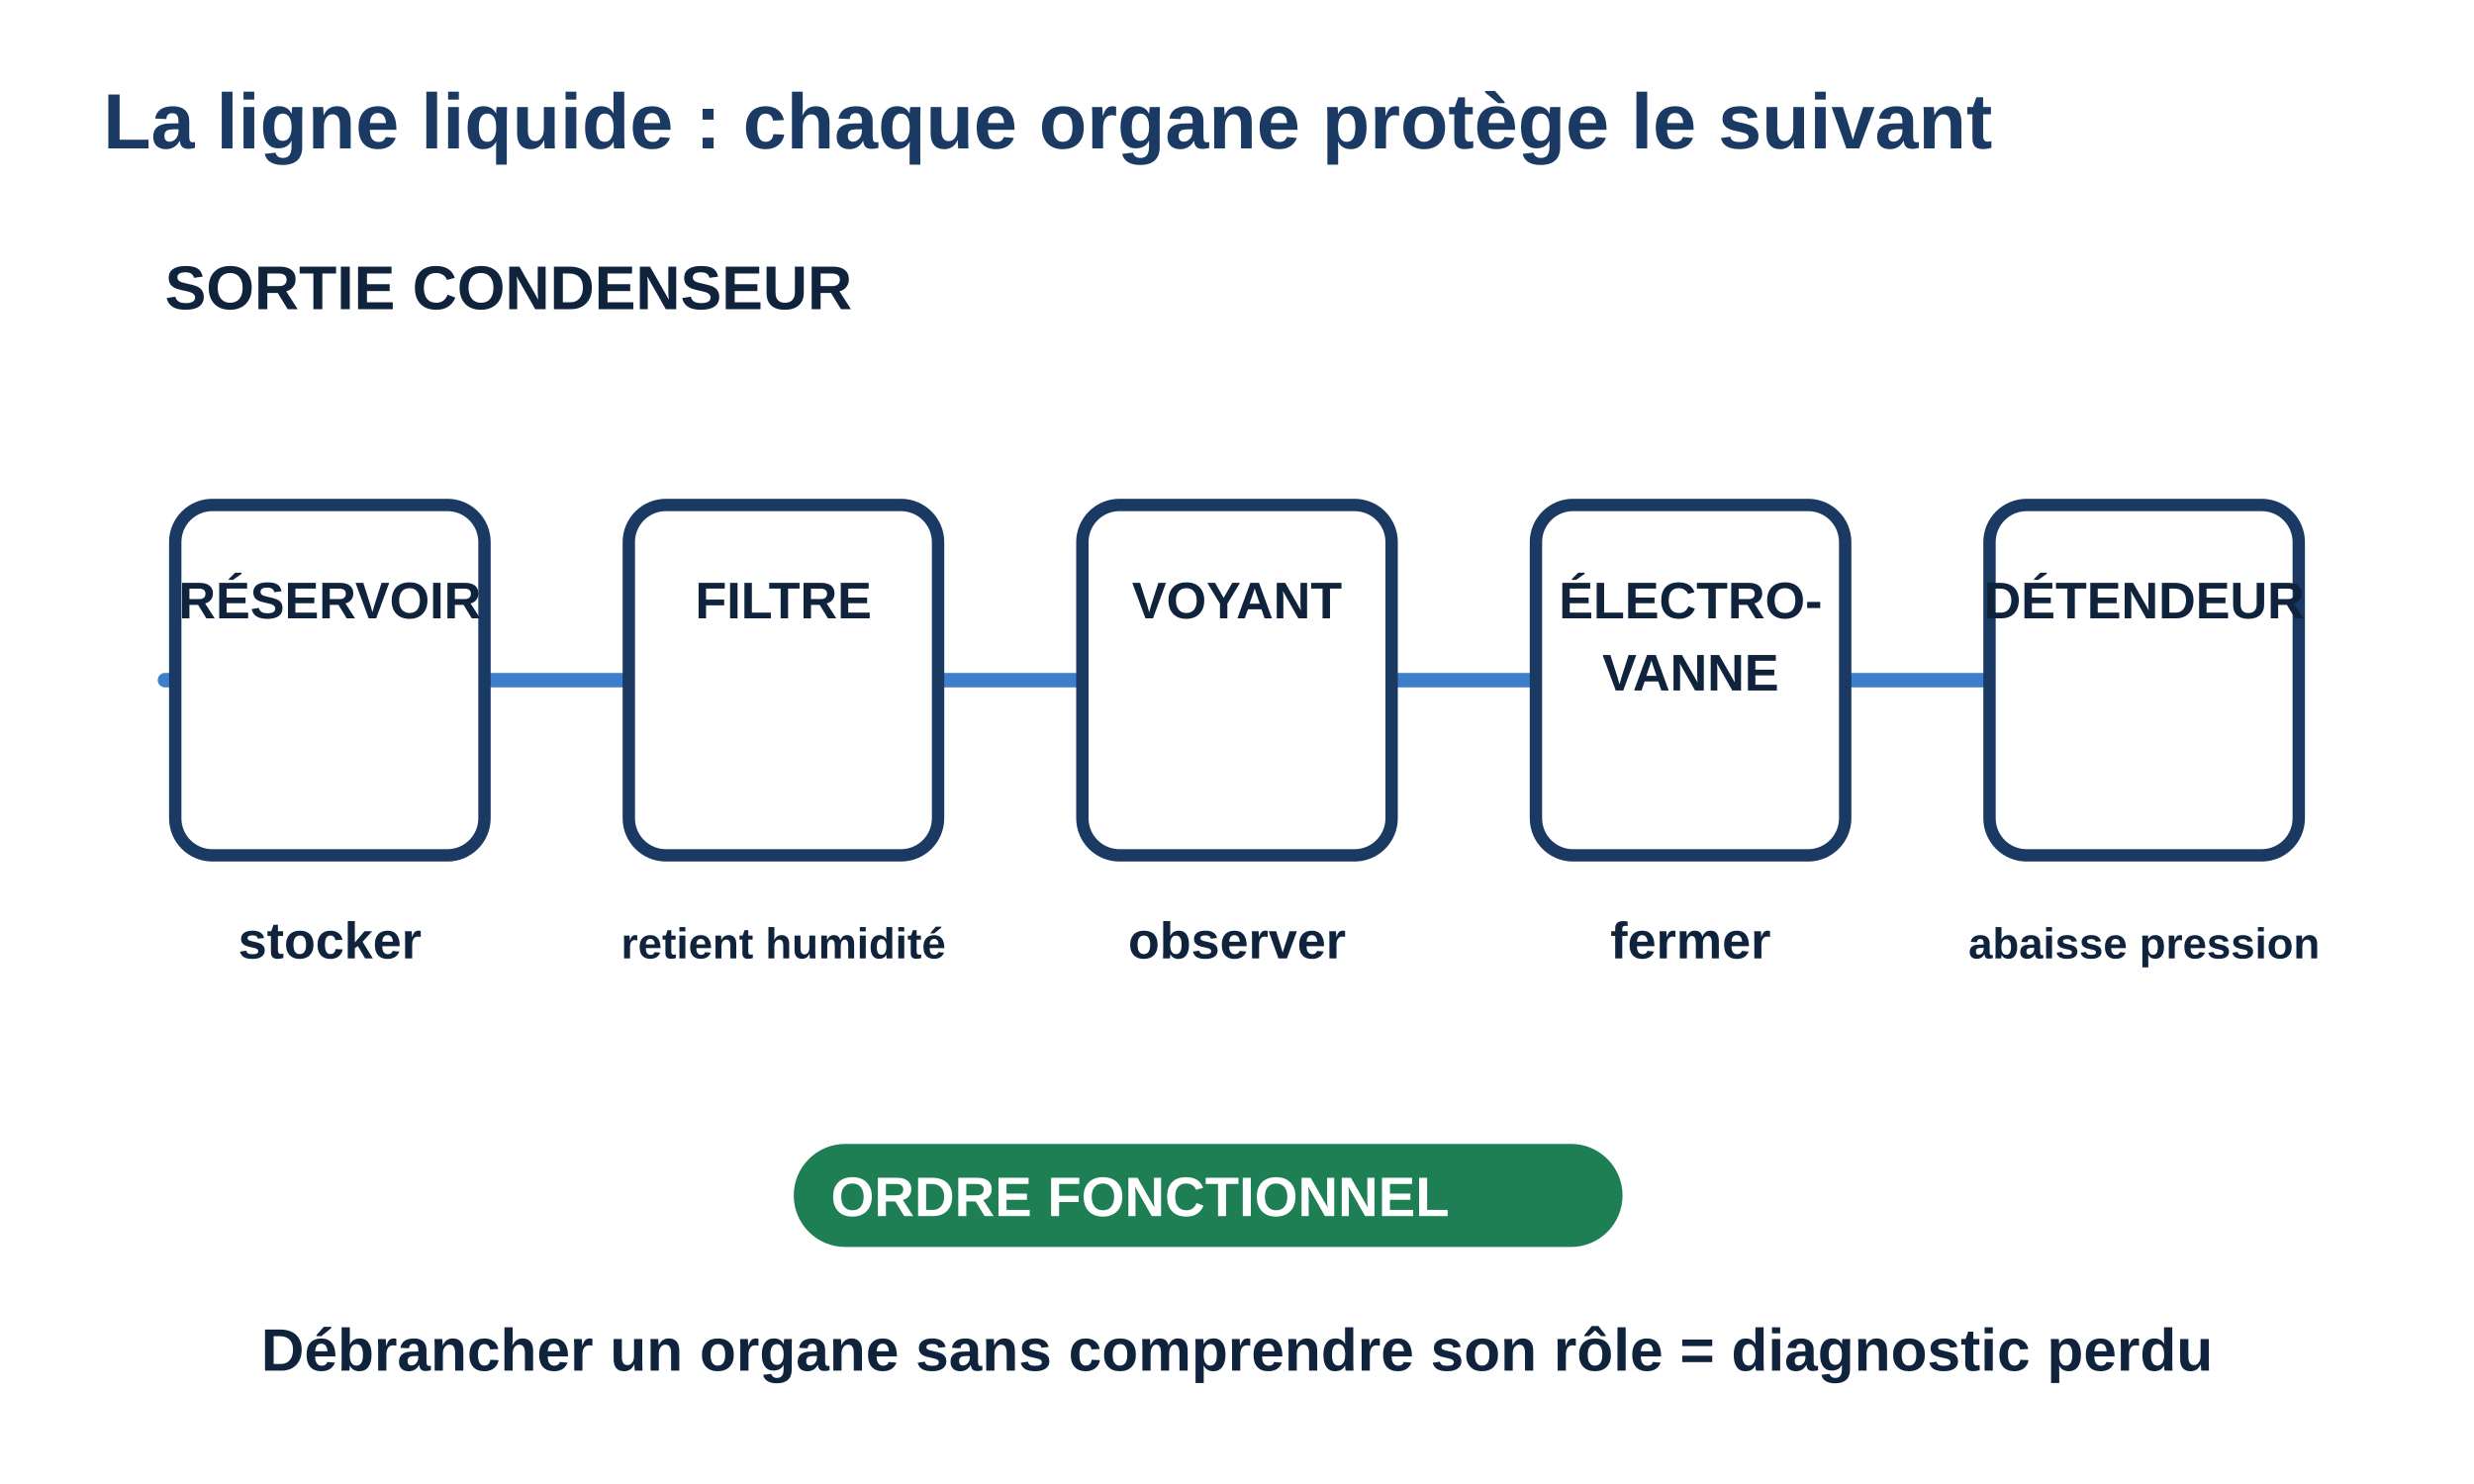
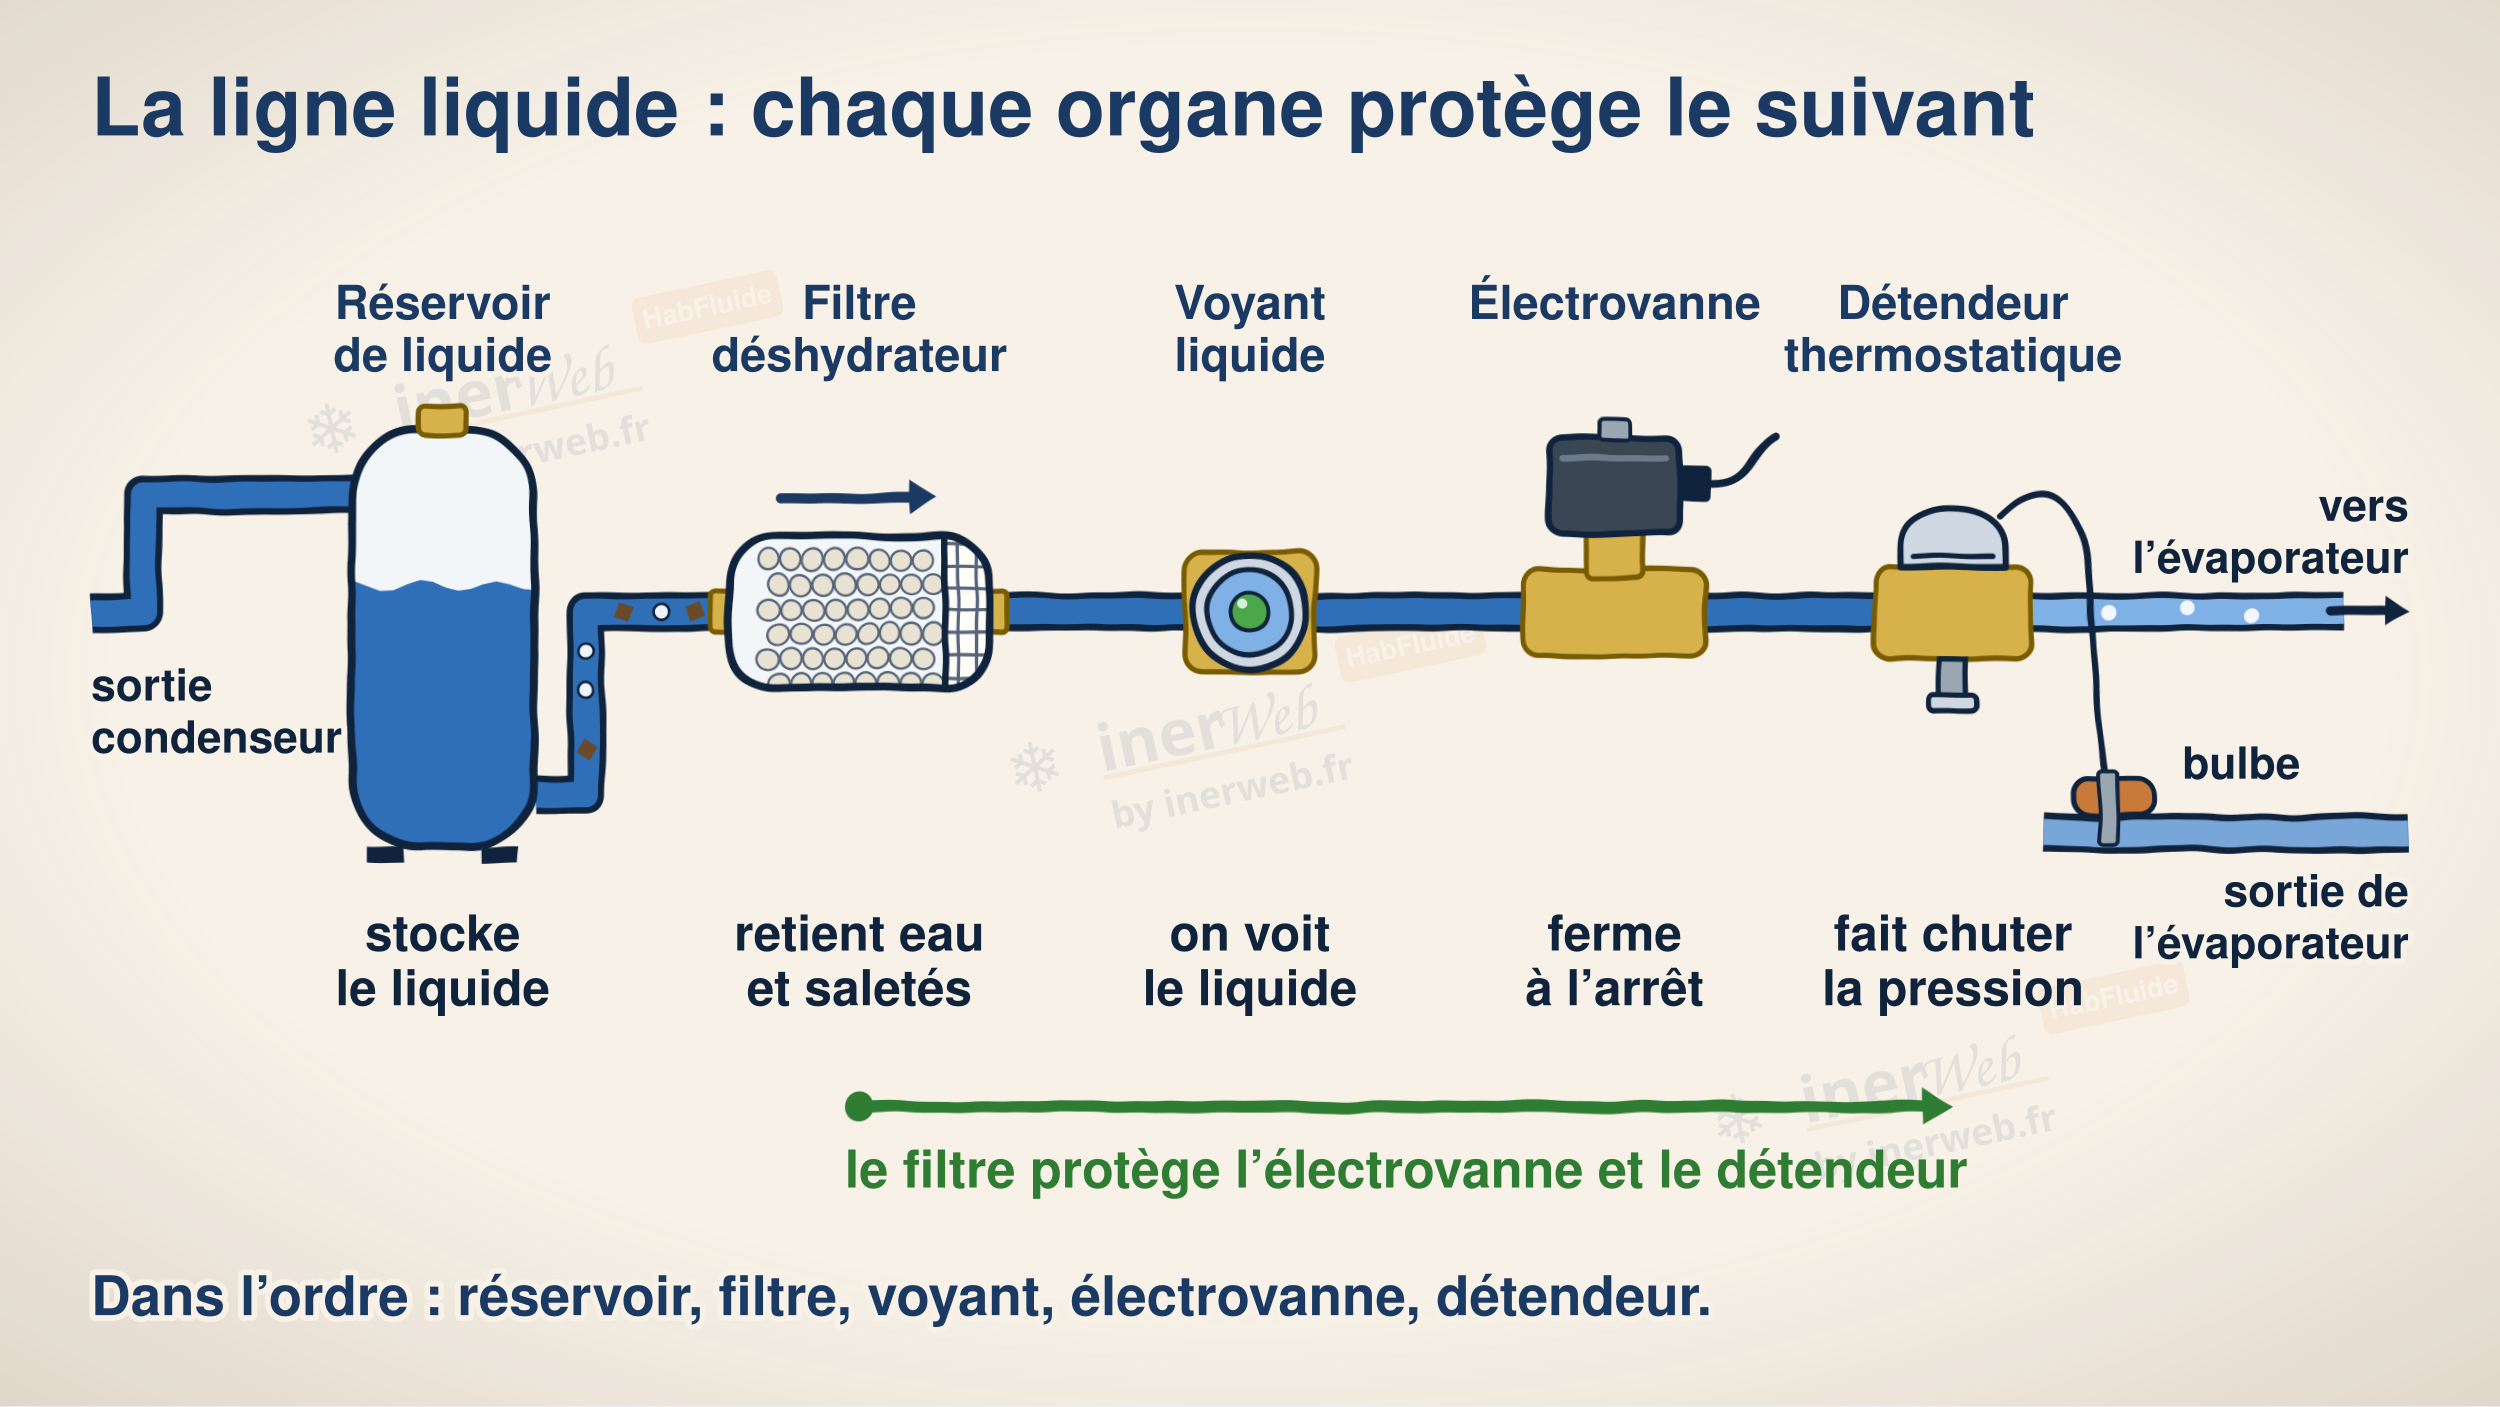
- <svg xmlns="http://www.w3.org/2000/svg" viewBox="0 0 1200 720" role="img" aria-labelledby="title desc">
+ <svg xmlns="http://www.w3.org/2000/svg" viewBox="0 0 1920 1080" role="img">
  <defs>
-     <marker id="arrow" viewBox="0 0 10 10" refX="9" refY="5" markerWidth="8" markerHeight="8" orient="auto-start-reverse">
-       <path d="M 0 0 L 10 5 L 0 10 Z" fill="#3D7FCA" />
-     </marker>
-     <pattern id="gas" width="38" height="38" patternUnits="userSpaceOnUse">
-       <circle cx="7" cy="8" r="4" fill="#84B7EC" />
-       <circle cx="28" cy="25" r="5" fill="#3D7FCA" opacity=".45" />
-     </pattern>
+     <filter id="crayon" x="-5%" y="-5%" width="110%" height="110%">
+       <feTurbulence type="fractalNoise" baseFrequency="0.02" numOctaves="2" seed="1" result="bruit" />
+       <feDisplacementMap in="SourceGraphic" in2="bruit" scale="5" xChannelSelector="R" yChannelSelector="G" />
+     </filter>
+     <filter id="grain" x="0" y="0" width="100%" height="100%">
+       <feTurbulence type="fractalNoise" baseFrequency="0.9" numOctaves="2" seed="7" result="n" />
+       <feColorMatrix in="n" type="matrix" values="0 0 0 0 0.45  0 0 0 0 0.35  0 0 0 0 0.2  0 0 0 0.55 0" />
+     </filter>
+     <radialGradient id="vignette" cx="50%" cy="48%" r="75%">
+       <stop offset="0.6" stop-color="#5a4128" stop-opacity="0" />
+       <stop offset="1" stop-color="#5a4128" stop-opacity="0.16" />
+     </radialGradient>
  </defs>
-   <style>
-   .title{font:700 54px 'Trebuchet MS',Arial,sans-serif;fill:#1B3A63}
-   .subtitle{font:600 32px Calibri,Arial,sans-serif;fill:#10233C}
-   .body{font:600 36px Calibri,Arial,sans-serif;fill:#10233C}
-   .small{font:600 30px Calibri,Arial,sans-serif;fill:#10233C}
-   .tiny{font:600 25px Calibri,Arial,sans-serif;fill:#10233C}
-   .panel-title{font:700 34px 'Trebuchet MS',Arial,sans-serif;fill:#1B3A63}
-   .equip{font:700 27px Calibri,Arial,sans-serif;fill:#1B3A63}
-   .badge-text{font:700 27px Calibri,Arial,sans-serif;fill:white}
-   .stop-text{font:700 25px Calibri,Arial,sans-serif;fill:#C0392B}
-   .panel{fill:white;stroke:#1B3A63;stroke-width:4}
-   .panel.danger{stroke:#C0392B;stroke-width:6;stroke-dasharray:18 12}
-   .panel.safe{stroke:#1E7E54;stroke-width:7;stroke-dasharray:3 8}
-   .badge.navy{fill:#1B3A63} .badge.orange{fill:#C9451A} .badge.green{fill:#1E7E54}
-   .pipe{fill:none;stroke:#1B3A63;stroke-width:7;stroke-linecap:round;stroke-linejoin:round}
-   .thin{fill:none;stroke:#1B3A63;stroke-width:4;stroke-linecap:round;stroke-linejoin:round}
-   .accent{fill:none;stroke:#C9451A;stroke-width:7;stroke-linecap:round;stroke-linejoin:round}
-   .flow{fill:none;stroke:#3D7FCA;stroke-width:7;stroke-linecap:round;stroke-linejoin:round}
-   .danger-line{fill:none;stroke:#C0392B;stroke-width:8;stroke-dasharray:18 12}
-   .safe-line{fill:none;stroke:#1E7E54;stroke-width:8;stroke-dasharray:3 11}
-   .device{fill:white;stroke:#1B3A63;stroke-width:6}
-   .screen{fill:#F3F7FB;stroke:#3D7FCA;stroke-width:4}
-   .person{fill:white;stroke:#1B3A63;stroke-width:6}
-   .person-line{fill:none;stroke:#1B3A63;stroke-width:12;stroke-linecap:round}
-   .helmet{fill:#F3F7FB;stroke:#1B3A63;stroke-width:5}
-   .stop{fill:white;stroke:#C0392B;stroke-width:7;stroke-dasharray:16 9}
-   .step{fill:white;stroke:#1B3A63;stroke-width:5}
-   .step-safe{fill:white;stroke:#1E7E54;stroke-width:7;stroke-dasharray:3 9}
-   .warn{fill:white;stroke:#C9451A;stroke-width:6;stroke-dasharray:16 9}
- </style>
-   <rect width="1200" height="720" fill="white" />
-   <text x="50" y="72" class="title" text-anchor="start" style="font-size:38px">La ligne liquide : chaque organe protège le suivant</text>
-   <text x="80" y="150" class="small" text-anchor="start">SORTIE CONDENSEUR</text>
-   <line x1="80" y1="330" x2="1110" y2="330" class="flow" marker-end="url(#arrow)" />
-   <g>
-     <rect x="85" y="245" width="150" height="170" rx="18" class="device" />
-     <text x="160" y="300" class="tiny" text-anchor="middle">RÉSERVOIR</text>
-     <text x="160" y="465" class="tiny" text-anchor="middle">stocker</text>
+   <rect x="0" y="0" width="1920" height="1080" fill="#f7f1e7" />
+   <rect x="0" y="0" width="1920" height="1080" fill="url(#vignette)" />
+   <g opacity="0.09" aria-hidden="true" data-layout-allow-overlap="">
+     <g transform="translate(420 300) rotate(-12) scale(0.95) translate(-200 -66)">
+       <text x="0" y="80" font-family="Segoe UI, Helvetica, Arial, sans-serif" font-size="56" fill="#1b3a63">❄️</text>
+       <text x="76" y="75" font-family="Trebuchet MS, Trebuchet, sans-serif" font-size="52" font-weight="700" fill="#1b3a63">iner</text>
+       <text x="171" y="75" font-family="Segoe Script, Brush Script MT, cursive" font-size="52" fill="#1b3a63">Web</text>
+       <line x1="76" x2="276" y1="80" y2="80" stroke="#e8914a" stroke-width="4" />
+       <rect x="281" y="8" rx="7" width="120" height="38" fill="#e8914a" />
+       <text x="341" y="34" font-family="Segoe UI, Helvetica, Arial, sans-serif" text-anchor="middle" font-size="22" font-weight="700" fill="#fff">HabFluide</text>
+       <text x="76" y="122" font-family="Trebuchet MS, Trebuchet, sans-serif" font-size="30" font-weight="700" fill="#1b3a63">by inerweb.fr</text>
+     </g>
+     <g transform="translate(960 560) rotate(-12) scale(0.95) translate(-200 -66)">
+       <text x="0" y="80" font-family="Segoe UI, Helvetica, Arial, sans-serif" font-size="56" fill="#1b3a63">❄️</text>
+       <text x="76" y="75" font-family="Trebuchet MS, Trebuchet, sans-serif" font-size="52" font-weight="700" fill="#1b3a63">iner</text>
+       <text x="171" y="75" font-family="Segoe Script, Brush Script MT, cursive" font-size="52" fill="#1b3a63">Web</text>
+       <line x1="76" x2="276" y1="80" y2="80" stroke="#e8914a" stroke-width="4" />
+       <rect x="281" y="8" rx="7" width="120" height="38" fill="#e8914a" />
+       <text x="341" y="34" font-family="Segoe UI, Helvetica, Arial, sans-serif" text-anchor="middle" font-size="22" font-weight="700" fill="#fff">HabFluide</text>
+       <text x="76" y="122" font-family="Trebuchet MS, Trebuchet, sans-serif" font-size="30" font-weight="700" fill="#1b3a63">by inerweb.fr</text>
+     </g>
+     <g transform="translate(1500 830) rotate(-12) scale(0.95) translate(-200 -66)">
+       <text x="0" y="80" font-family="Segoe UI, Helvetica, Arial, sans-serif" font-size="56" fill="#1b3a63">❄️</text>
+       <text x="76" y="75" font-family="Trebuchet MS, Trebuchet, sans-serif" font-size="52" font-weight="700" fill="#1b3a63">iner</text>
+       <text x="171" y="75" font-family="Segoe Script, Brush Script MT, cursive" font-size="52" fill="#1b3a63">Web</text>
+       <line x1="76" x2="276" y1="80" y2="80" stroke="#e8914a" stroke-width="4" />
+       <rect x="281" y="8" rx="7" width="120" height="38" fill="#e8914a" />
+       <text x="341" y="34" font-family="Segoe UI, Helvetica, Arial, sans-serif" text-anchor="middle" font-size="22" font-weight="700" fill="#fff">HabFluide</text>
+       <text x="76" y="122" font-family="Trebuchet MS, Trebuchet, sans-serif" font-size="30" font-weight="700" fill="#1b3a63">by inerweb.fr</text>
+     </g>
+   </g>
+   <g filter="url(#crayon)">
+     <path d="M70 470 H110 V380 H270" stroke="#10233c" stroke-width="30" fill="none" stroke-linecap="butt" stroke-linejoin="round" />
+     <path d="M70 470 H110 V380 H270" stroke="#2f6fb8" stroke-width="20" fill="none" stroke-linecap="butt" stroke-linejoin="round" />
+     <path d="M410 610 H450 V470 H560" stroke="#10233c" stroke-width="30" fill="none" stroke-linecap="butt" stroke-linejoin="round" />
+     <path d="M410 610 H450 V470 H560" stroke="#2f6fb8" stroke-width="20" fill="none" stroke-linecap="butt" stroke-linejoin="round" />
+     <path d="M760 470 H910" stroke="#10233c" stroke-width="30" fill="none" stroke-linecap="butt" stroke-linejoin="round" />
+     <path d="M760 470 H910" stroke="#2f6fb8" stroke-width="20" fill="none" stroke-linecap="butt" stroke-linejoin="round" />
+     <path d="M1010 470 H1170" stroke="#10233c" stroke-width="30" fill="none" stroke-linecap="butt" stroke-linejoin="round" />
+     <path d="M1010 470 H1170" stroke="#2f6fb8" stroke-width="20" fill="none" stroke-linecap="butt" stroke-linejoin="round" />
+     <path d="M1310 470 H1440" stroke="#10233c" stroke-width="30" fill="none" stroke-linecap="butt" stroke-linejoin="round" />
+     <path d="M1310 470 H1440" stroke="#2f6fb8" stroke-width="20" fill="none" stroke-linecap="butt" stroke-linejoin="round" />
+     <path d="M1560 470 H1800" stroke="#10233c" stroke-width="30" fill="none" stroke-linecap="butt" stroke-linejoin="round" />
+     <path d="M1560 470 H1800" stroke="#7fb0e6" stroke-width="20" fill="none" stroke-linecap="butt" stroke-linejoin="round" />
+     <path d="M1790 470 L1831.8 470" stroke="#10233c" stroke-width="7" fill="none" stroke-linecap="round" />
+     <path d="M1850 470 L1831.8 481.28 L1831.8 458.71 Z" fill="#10233c" />
+     <path d="M1570 640 H1850" stroke="#10233c" stroke-width="30" fill="none" stroke-linecap="butt" stroke-linejoin="round" />
+     <path d="M1570 640 H1850" stroke="#79a6d9" stroke-width="20" fill="none" stroke-linecap="butt" stroke-linejoin="round" />
+     <rect x="474" y="464" width="12" height="12" fill="#6b4a2a" transform="rotate(20 480 470)" />
+     <circle cx="508" cy="470" r="6" fill="#eef5fc" stroke="#10233c" stroke-width="2" />
+     <rect x="528" y="464" width="12" height="12" fill="#6b4a2a" transform="rotate(70 534 470)" />
+     <circle cx="450" cy="530" r="6" fill="#eef5fc" stroke="#10233c" stroke-width="2" />
+     <rect x="444" y="569" width="12" height="12" fill="#6b4a2a" transform="rotate(120 450 575)" />
+     <circle cx="450" cy="500" r="6" fill="#eef5fc" stroke="#10233c" stroke-width="2" />
+     <circle cx="1620" cy="470" r="6" fill="#fff" opacity="0.9" />
+     <circle cx="1680" cy="467" r="6" fill="#fff" opacity="0.9" />
+     <circle cx="1730" cy="473" r="6" fill="#fff" opacity="0.9" />
+     <clipPath id="res1">
+       <rect x="270" y="330" width="140" height="320" rx="52" />
+     </clipPath>
+     <rect x="270" y="330" width="140" height="320" rx="52" fill="#f3f6f9" />
+     <g clip-path="url(#res1)">
+       <path d="M262 450 L262 447.03 L272 446.28 L282 449.67 L292 453.42 L302 453.37 L312 449.56 L322 446.24 L332 447.10 L342 451.18 L352 453.94 L362 452.31 L372 448.10 L382 446.00 L392 448.34 L402 452.52 L412 453.89 L420 660 L262 660 Z" fill="#2f6fb8" />
+     </g>
+     <rect x="270" y="330" width="140" height="320" rx="52" fill="none" stroke="#10233c" stroke-width="6" />
+     <rect x="322" y="312" width="36" height="22" rx="5" fill="#d7b24a" stroke="#7a5c00" stroke-width="4" />
+     <rect x="282" y="650" width="28" height="12" fill="#10233c" />
+     <rect x="370" y="650" width="28" height="12" fill="#10233c" />
+     <rect x="546" y="454" width="14" height="32" rx="4" fill="#d7b24a" stroke="#7a5c00" stroke-width="4" />
+     <rect x="760" y="454" width="14" height="32" rx="4" fill="#d7b24a" stroke="#7a5c00" stroke-width="4" />
+     <clipPath id="flt2">
+       <rect x="560" y="412" width="200" height="116" rx="34" />
+     </clipPath>
+     <rect x="560" y="412" width="200" height="116" rx="34" fill="#f3f6f9" />
+     <g clip-path="url(#flt2)">
+       <circle cx="590" cy="430" r="8" fill="#e8e2d2" stroke="#56657a" stroke-width="1.8" />
+       <circle cx="607" cy="430" r="8" fill="#e8e2d2" stroke="#56657a" stroke-width="1.8" />
+       <circle cx="624" cy="430" r="8" fill="#e8e2d2" stroke="#56657a" stroke-width="1.8" />
+       <circle cx="641" cy="430" r="8" fill="#e8e2d2" stroke="#56657a" stroke-width="1.8" />
+       <circle cx="658" cy="430" r="8" fill="#e8e2d2" stroke="#56657a" stroke-width="1.8" />
+       <circle cx="675" cy="430" r="8" fill="#e8e2d2" stroke="#56657a" stroke-width="1.8" />
+       <circle cx="692" cy="430" r="8" fill="#e8e2d2" stroke="#56657a" stroke-width="1.8" />
+       <circle cx="709" cy="430" r="8" fill="#e8e2d2" stroke="#56657a" stroke-width="1.8" />
+       <circle cx="598" cy="449" r="8" fill="#e8e2d2" stroke="#56657a" stroke-width="1.8" />
+       <circle cx="615" cy="449" r="8" fill="#e8e2d2" stroke="#56657a" stroke-width="1.8" />
+       <circle cx="632" cy="449" r="8" fill="#e8e2d2" stroke="#56657a" stroke-width="1.8" />
+       <circle cx="649" cy="449" r="8" fill="#e8e2d2" stroke="#56657a" stroke-width="1.8" />
+       <circle cx="666" cy="449" r="8" fill="#e8e2d2" stroke="#56657a" stroke-width="1.8" />
+       <circle cx="683" cy="449" r="8" fill="#e8e2d2" stroke="#56657a" stroke-width="1.8" />
+       <circle cx="700" cy="449" r="8" fill="#e8e2d2" stroke="#56657a" stroke-width="1.8" />
+       <circle cx="717" cy="449" r="8" fill="#e8e2d2" stroke="#56657a" stroke-width="1.8" />
+       <circle cx="590" cy="468" r="8" fill="#e8e2d2" stroke="#56657a" stroke-width="1.8" />
+       <circle cx="607" cy="468" r="8" fill="#e8e2d2" stroke="#56657a" stroke-width="1.8" />
+       <circle cx="624" cy="468" r="8" fill="#e8e2d2" stroke="#56657a" stroke-width="1.8" />
+       <circle cx="641" cy="468" r="8" fill="#e8e2d2" stroke="#56657a" stroke-width="1.8" />
+       <circle cx="658" cy="468" r="8" fill="#e8e2d2" stroke="#56657a" stroke-width="1.8" />
+       <circle cx="675" cy="468" r="8" fill="#e8e2d2" stroke="#56657a" stroke-width="1.8" />
+       <circle cx="692" cy="468" r="8" fill="#e8e2d2" stroke="#56657a" stroke-width="1.8" />
+       <circle cx="709" cy="468" r="8" fill="#e8e2d2" stroke="#56657a" stroke-width="1.8" />
+       <circle cx="598" cy="487" r="8" fill="#e8e2d2" stroke="#56657a" stroke-width="1.8" />
+       <circle cx="615" cy="487" r="8" fill="#e8e2d2" stroke="#56657a" stroke-width="1.8" />
+       <circle cx="632" cy="487" r="8" fill="#e8e2d2" stroke="#56657a" stroke-width="1.8" />
+       <circle cx="649" cy="487" r="8" fill="#e8e2d2" stroke="#56657a" stroke-width="1.8" />
+       <circle cx="666" cy="487" r="8" fill="#e8e2d2" stroke="#56657a" stroke-width="1.8" />
+       <circle cx="683" cy="487" r="8" fill="#e8e2d2" stroke="#56657a" stroke-width="1.8" />
+       <circle cx="700" cy="487" r="8" fill="#e8e2d2" stroke="#56657a" stroke-width="1.8" />
+       <circle cx="717" cy="487" r="8" fill="#e8e2d2" stroke="#56657a" stroke-width="1.8" />
+       <circle cx="590" cy="506" r="8" fill="#e8e2d2" stroke="#56657a" stroke-width="1.8" />
+       <circle cx="607" cy="506" r="8" fill="#e8e2d2" stroke="#56657a" stroke-width="1.8" />
+       <circle cx="624" cy="506" r="8" fill="#e8e2d2" stroke="#56657a" stroke-width="1.8" />
+       <circle cx="641" cy="506" r="8" fill="#e8e2d2" stroke="#56657a" stroke-width="1.8" />
+       <circle cx="658" cy="506" r="8" fill="#e8e2d2" stroke="#56657a" stroke-width="1.8" />
+       <circle cx="675" cy="506" r="8" fill="#e8e2d2" stroke="#56657a" stroke-width="1.8" />
+       <circle cx="692" cy="506" r="8" fill="#e8e2d2" stroke="#56657a" stroke-width="1.8" />
+       <circle cx="709" cy="506" r="8" fill="#e8e2d2" stroke="#56657a" stroke-width="1.8" />
+       <circle cx="598" cy="525" r="8" fill="#e8e2d2" stroke="#56657a" stroke-width="1.8" />
+       <circle cx="615" cy="525" r="8" fill="#e8e2d2" stroke="#56657a" stroke-width="1.8" />
+       <circle cx="632" cy="525" r="8" fill="#e8e2d2" stroke="#56657a" stroke-width="1.8" />
+       <circle cx="649" cy="525" r="8" fill="#e8e2d2" stroke="#56657a" stroke-width="1.8" />
+       <circle cx="666" cy="525" r="8" fill="#e8e2d2" stroke="#56657a" stroke-width="1.8" />
+       <circle cx="683" cy="525" r="8" fill="#e8e2d2" stroke="#56657a" stroke-width="1.8" />
+       <circle cx="700" cy="525" r="8" fill="#e8e2d2" stroke="#56657a" stroke-width="1.8" />
+       <circle cx="717" cy="525" r="8" fill="#e8e2d2" stroke="#56657a" stroke-width="1.8" />
+       <rect x="728" y="412" width="32" height="116" fill="#fffdf8" />
+       <path d="M728 418 H760" stroke="#56657a" stroke-width="2.5" fill="none" stroke-linecap="round" stroke-linejoin="round" />
+       <path d="M728 435 H760" stroke="#56657a" stroke-width="2.5" fill="none" stroke-linecap="round" stroke-linejoin="round" />
+       <path d="M728 452 H760" stroke="#56657a" stroke-width="2.5" fill="none" stroke-linecap="round" stroke-linejoin="round" />
+       <path d="M728 469 H760" stroke="#56657a" stroke-width="2.5" fill="none" stroke-linecap="round" stroke-linejoin="round" />
+       <path d="M728 486 H760" stroke="#56657a" stroke-width="2.5" fill="none" stroke-linecap="round" stroke-linejoin="round" />
+       <path d="M728 503 H760" stroke="#56657a" stroke-width="2.5" fill="none" stroke-linecap="round" stroke-linejoin="round" />
+       <path d="M728 520 H760" stroke="#56657a" stroke-width="2.5" fill="none" stroke-linecap="round" stroke-linejoin="round" />
+       <path d="M736 412 V528" stroke="#56657a" stroke-width="2.5" fill="none" stroke-linecap="round" stroke-linejoin="round" />
+       <path d="M750 412 V528" stroke="#56657a" stroke-width="2.5" fill="none" stroke-linecap="round" stroke-linejoin="round" />
+       <path d="M726 412 V528" stroke="#10233c" stroke-width="5" fill="none" stroke-linecap="round" stroke-linejoin="round" />
+     </g>
+     <rect x="560" y="412" width="200" height="116" rx="34" fill="none" stroke="#10233c" stroke-width="6" />
+     <path d="M600 382 L699.2 382" stroke="#1b3a63" stroke-width="8" fill="none" stroke-linecap="round" />
+     <path d="M720 382 L699.2 394.89 L699.2 369.10 Z" fill="#1b3a63" />
+     <rect x="910" y="424" width="100" height="92" rx="14" fill="#d7b24a" stroke="#7a5c00" stroke-width="4" />
+     <circle cx="960" cy="470" r="44" fill="#cfd8e2" stroke="#10233c" stroke-width="5" />
+     <circle cx="960" cy="470" r="33" fill="#7fb0e6" stroke="#10233c" stroke-width="4" />
+     <circle cx="960" cy="470" r="15" fill="#4aa84a" stroke="#10233c" stroke-width="3" />
+     <circle cx="954" cy="464" r="4" fill="#fff" opacity="0.8" />
+     <rect x="1170" y="438" width="140" height="66" rx="12" fill="#d7b24a" stroke="#7a5c00" stroke-width="4" />
+     <rect x="1218" y="404" width="44" height="40" rx="5" fill="#d7b24a" stroke="#7a5c00" stroke-width="4" />
+     <rect x="1190" y="336" width="100" height="74" rx="10" fill="#3b4654" stroke="#10233c" stroke-width="5" />
+     <path d="M1200 352 H1280" stroke="#6c7a8c" stroke-width="5" fill="none" stroke-linecap="round" stroke-linejoin="round" />
+     <rect x="1228" y="322" width="24" height="16" rx="3" fill="#9aa6b2" stroke="#10233c" stroke-width="3" />
+     <rect x="1290" y="358" width="24" height="28" rx="4" fill="#10233c" />
+     <path d="M1314 372 C1344 372 1344 346 1364 336" stroke="#10233c" stroke-width="6" fill="none" stroke-linecap="round" stroke-linejoin="round" />
+     <path d="M1536 396 C1568 362 1598 380 1604 440 C1610 520 1612 566 1618 598" stroke="#10233c" stroke-width="5" fill="none" stroke-linecap="round" stroke-linejoin="round" />
+     <rect x="1440" y="436" width="120" height="70" rx="12" fill="#d7b24a" stroke="#7a5c00" stroke-width="4" />
+     <path d="M1460 436 V420 C1460 380 1540 380 1540 420 V436 Z" fill="#cfd8e2" stroke="#10233c" stroke-width="5" stroke-linejoin="round" />
+     <path d="M1470 428 H1530" stroke="#10233c" stroke-width="4" fill="none" stroke-linecap="round" stroke-linejoin="round" />
+     <rect x="1490" y="506" width="20" height="30" fill="#9aa6b2" stroke="#10233c" stroke-width="4" />
+     <rect x="1482" y="534" width="36" height="12" rx="4" fill="#cfd8e2" stroke="#10233c" stroke-width="4" />
+     <rect x="1592" y="598" width="62" height="28" rx="12" fill="#c77a3a" stroke="#10233c" stroke-width="4" />
+     <rect x="1612" y="592" width="14" height="56" rx="3" fill="#9aa6b2" stroke="#10233c" stroke-width="3" />
+     <circle cx="660" cy="850" r="11" fill="#2f7d32" />
+     <path d="M660 850 L1476.6 850" stroke="#2f7d32" stroke-width="9" fill="none" stroke-linecap="round" />
+     <path d="M1500 850 L1476.6 864.50 L1476.6 835.49 Z" fill="#2f7d32" />
  </g>
  <g>
-     <rect x="305" y="245" width="150" height="170" rx="18" class="device" />
-     <text x="380" y="300" class="tiny" text-anchor="middle">FILTRE</text>
-     <text x="380" y="465" class="tiny" text-anchor="middle" style="font-size:21px">retient humidité</text>
+     <text x="70" y="104" font-family="Segoe UI, Helvetica, Arial, sans-serif" font-size="62" font-weight="800" fill="#1b3a63">La ligne liquide : chaque organe protège le suivant</text>
+     <text x="340" y="245" font-family="Segoe UI, Helvetica, Arial, sans-serif" font-size="36" font-weight="800" fill="#1b3a63" stroke="#f7f1e7" stroke-width="9" paint-order="stroke" stroke-linejoin="round" text-anchor="middle">Réservoir</text>
+     <text x="340" y="285" font-family="Segoe UI, Helvetica, Arial, sans-serif" font-size="36" font-weight="800" fill="#1b3a63" stroke="#f7f1e7" stroke-width="9" paint-order="stroke" stroke-linejoin="round" text-anchor="middle">de liquide</text>
+     <text x="660" y="245" font-family="Segoe UI, Helvetica, Arial, sans-serif" font-size="36" font-weight="800" fill="#1b3a63" stroke="#f7f1e7" stroke-width="9" paint-order="stroke" stroke-linejoin="round" text-anchor="middle">Filtre</text>
+     <text x="660" y="285" font-family="Segoe UI, Helvetica, Arial, sans-serif" font-size="36" font-weight="800" fill="#1b3a63" stroke="#f7f1e7" stroke-width="9" paint-order="stroke" stroke-linejoin="round" text-anchor="middle">déshydrateur</text>
+     <text x="960" y="245" font-family="Segoe UI, Helvetica, Arial, sans-serif" font-size="36" font-weight="800" fill="#1b3a63" stroke="#f7f1e7" stroke-width="9" paint-order="stroke" stroke-linejoin="round" text-anchor="middle">Voyant</text>
+     <text x="960" y="285" font-family="Segoe UI, Helvetica, Arial, sans-serif" font-size="36" font-weight="800" fill="#1b3a63" stroke="#f7f1e7" stroke-width="9" paint-order="stroke" stroke-linejoin="round" text-anchor="middle">liquide</text>
+     <text x="1240" y="245" font-family="Segoe UI, Helvetica, Arial, sans-serif" font-size="36" font-weight="800" fill="#1b3a63" stroke="#f7f1e7" stroke-width="9" paint-order="stroke" stroke-linejoin="round" text-anchor="middle">Électrovanne</text>
+     <text x="1500" y="245" font-family="Segoe UI, Helvetica, Arial, sans-serif" font-size="36" font-weight="800" fill="#1b3a63" stroke="#f7f1e7" stroke-width="9" paint-order="stroke" stroke-linejoin="round" text-anchor="middle">Détendeur</text>
+     <text x="1500" y="285" font-family="Segoe UI, Helvetica, Arial, sans-serif" font-size="36" font-weight="800" fill="#1b3a63" stroke="#f7f1e7" stroke-width="9" paint-order="stroke" stroke-linejoin="round" text-anchor="middle">thermostatique</text>
+     <text x="1676" y="598" font-family="Segoe UI, Helvetica, Arial, sans-serif" font-size="34" font-weight="600" fill="#10233c" stroke="#f7f1e7" stroke-width="9" paint-order="stroke" stroke-linejoin="round">bulbe</text>
+     <text x="1850" y="696" font-family="Segoe UI, Helvetica, Arial, sans-serif" font-size="34" font-weight="700" fill="#10233c" stroke="#f7f1e7" stroke-width="9" paint-order="stroke" stroke-linejoin="round" text-anchor="end">sortie de</text>
+     <text x="1850" y="736" font-family="Segoe UI, Helvetica, Arial, sans-serif" font-size="34" font-weight="700" fill="#10233c" stroke="#f7f1e7" stroke-width="9" paint-order="stroke" stroke-linejoin="round" text-anchor="end">l’évaporateur</text>
+     <text x="70" y="538" font-family="Segoe UI, Helvetica, Arial, sans-serif" font-size="34" font-weight="600" fill="#10233c" stroke="#f7f1e7" stroke-width="9" paint-order="stroke" stroke-linejoin="round">sortie</text>
+     <text x="70" y="578" font-family="Segoe UI, Helvetica, Arial, sans-serif" font-size="34" font-weight="600" fill="#10233c" stroke="#f7f1e7" stroke-width="9" paint-order="stroke" stroke-linejoin="round">condenseur</text>
+     <text x="1850" y="400" font-family="Segoe UI, Helvetica, Arial, sans-serif" font-size="34" font-weight="700" fill="#10233c" stroke="#f7f1e7" stroke-width="9" paint-order="stroke" stroke-linejoin="round" text-anchor="end">vers</text>
+     <text x="1850" y="440" font-family="Segoe UI, Helvetica, Arial, sans-serif" font-size="34" font-weight="700" fill="#10233c" stroke="#f7f1e7" stroke-width="9" paint-order="stroke" stroke-linejoin="round" text-anchor="end">l’évaporateur</text>
+     <text x="340" y="730" font-family="Segoe UI, Helvetica, Arial, sans-serif" font-size="38" font-weight="700" fill="#10233c" text-anchor="middle">stocke</text>
+     <text x="340" y="772" font-family="Segoe UI, Helvetica, Arial, sans-serif" font-size="38" font-weight="700" fill="#10233c" text-anchor="middle">le liquide</text>
+     <text x="660" y="730" font-family="Segoe UI, Helvetica, Arial, sans-serif" font-size="38" font-weight="700" fill="#10233c" text-anchor="middle">retient eau</text>
+     <text x="660" y="772" font-family="Segoe UI, Helvetica, Arial, sans-serif" font-size="38" font-weight="700" fill="#10233c" text-anchor="middle">et saletés</text>
+     <text x="960" y="730" font-family="Segoe UI, Helvetica, Arial, sans-serif" font-size="38" font-weight="700" fill="#10233c" text-anchor="middle">on voit</text>
+     <text x="960" y="772" font-family="Segoe UI, Helvetica, Arial, sans-serif" font-size="38" font-weight="700" fill="#10233c" text-anchor="middle">le liquide</text>
+     <text x="1240" y="730" font-family="Segoe UI, Helvetica, Arial, sans-serif" font-size="38" font-weight="700" fill="#10233c" text-anchor="middle">ferme</text>
+     <text x="1240" y="772" font-family="Segoe UI, Helvetica, Arial, sans-serif" font-size="38" font-weight="700" fill="#10233c" text-anchor="middle">à l’arrêt</text>
+     <text x="1500" y="730" font-family="Segoe UI, Helvetica, Arial, sans-serif" font-size="38" font-weight="700" fill="#10233c" text-anchor="middle">fait chuter</text>
+     <text x="1500" y="772" font-family="Segoe UI, Helvetica, Arial, sans-serif" font-size="38" font-weight="700" fill="#10233c" text-anchor="middle">la pression</text>
+     <text x="1080" y="912" font-family="Segoe UI, Helvetica, Arial, sans-serif" font-size="40" font-weight="800" fill="#2f7d32" text-anchor="middle">le filtre protège l’électrovanne et le détendeur</text>
+     <text x="70" y="1010" font-family="Segoe UI, Helvetica, Arial, sans-serif" font-size="42" font-weight="800" fill="#1b3a63" stroke="#f7f1e7" stroke-width="9" paint-order="stroke" stroke-linejoin="round">Dans l’ordre : réservoir, filtre, voyant, électrovanne, détendeur.</text>
  </g>
-   <g>
-     <rect x="525" y="245" width="150" height="170" rx="18" class="device" />
-     <text x="600" y="300" class="tiny" text-anchor="middle">VOYANT</text>
-     <text x="600" y="465" class="tiny" text-anchor="middle">observer</text>
-   </g>
-   <g>
-     <rect x="745" y="245" width="150" height="170" rx="18" class="device" />
-     <text x="820" y="300" class="tiny" text-anchor="middle">ÉLECTRO-</text>
-     <text x="820" y="335" class="tiny" text-anchor="middle">VANNE</text>
-     <text x="820" y="465" class="tiny" text-anchor="middle">fermer</text>
-   </g>
-   <g>
-     <rect x="965" y="245" width="150" height="170" rx="18" class="device" />
-     <text x="1040" y="300" class="tiny" text-anchor="middle">DÉTENDEUR</text>
-     <text x="1040" y="465" class="tiny" text-anchor="middle" style="font-size:21px">abaisse pression</text>
-   </g>
-   <g>
-     <rect x="385" y="555" width="402" height="50" rx="25" class="badge green" />
-     <text x="403" y="590" class="badge-text" text-anchor="start">ORDRE FONCTIONNEL</text>
-   </g>
-   <text x="600" y="665" class="body" text-anchor="middle" style="font-size:29px">Débrancher un organe sans comprendre son rôle = diagnostic perdu</text>
</svg>
